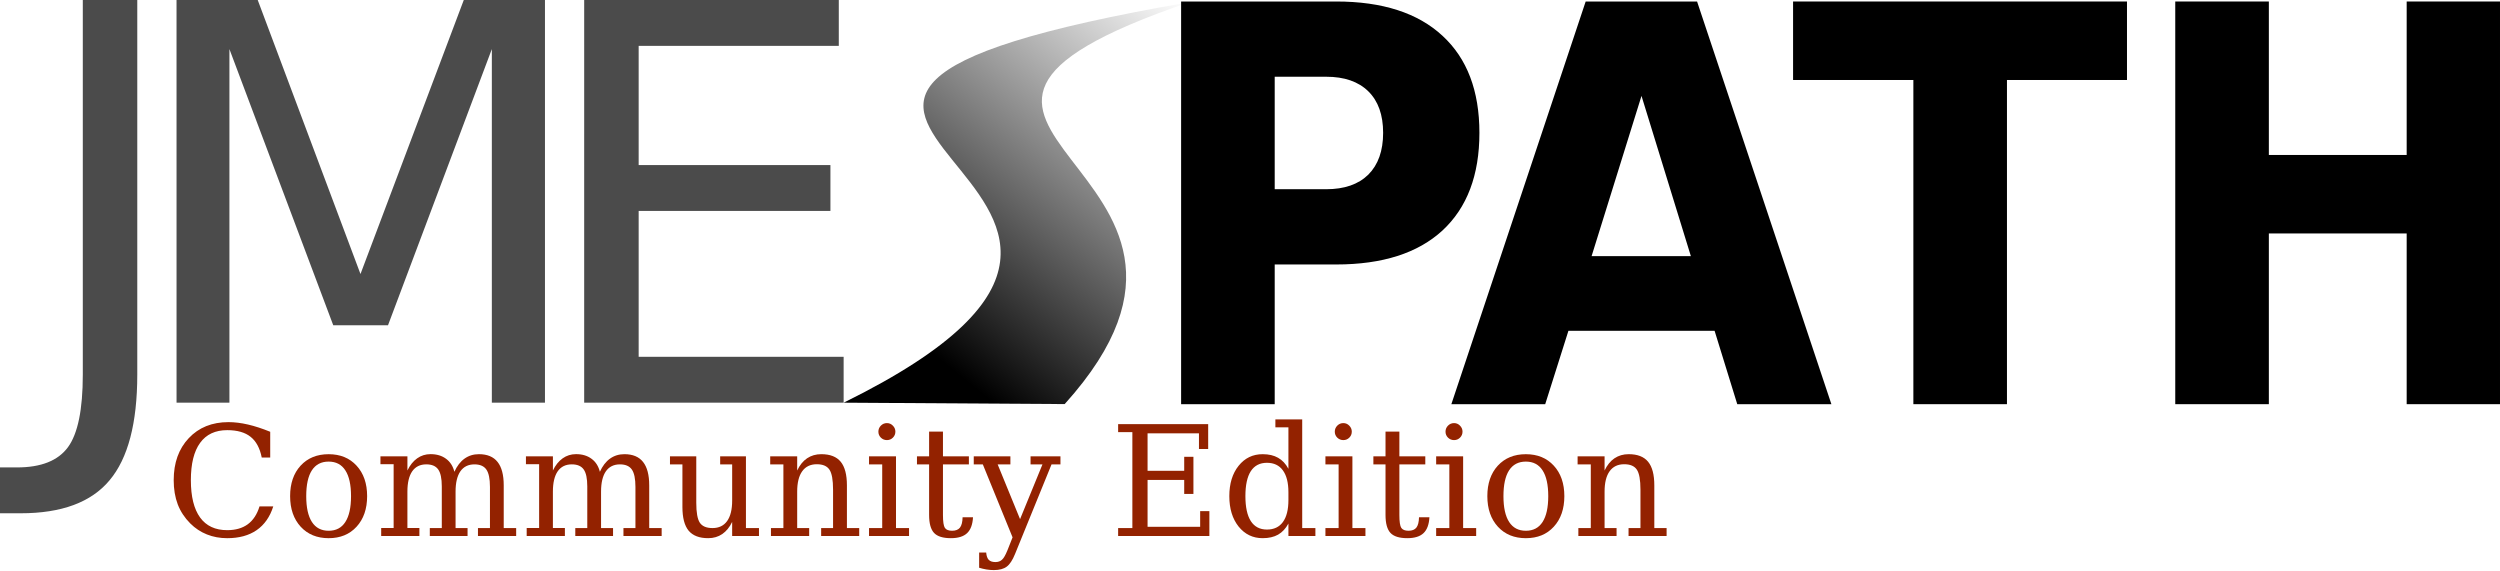
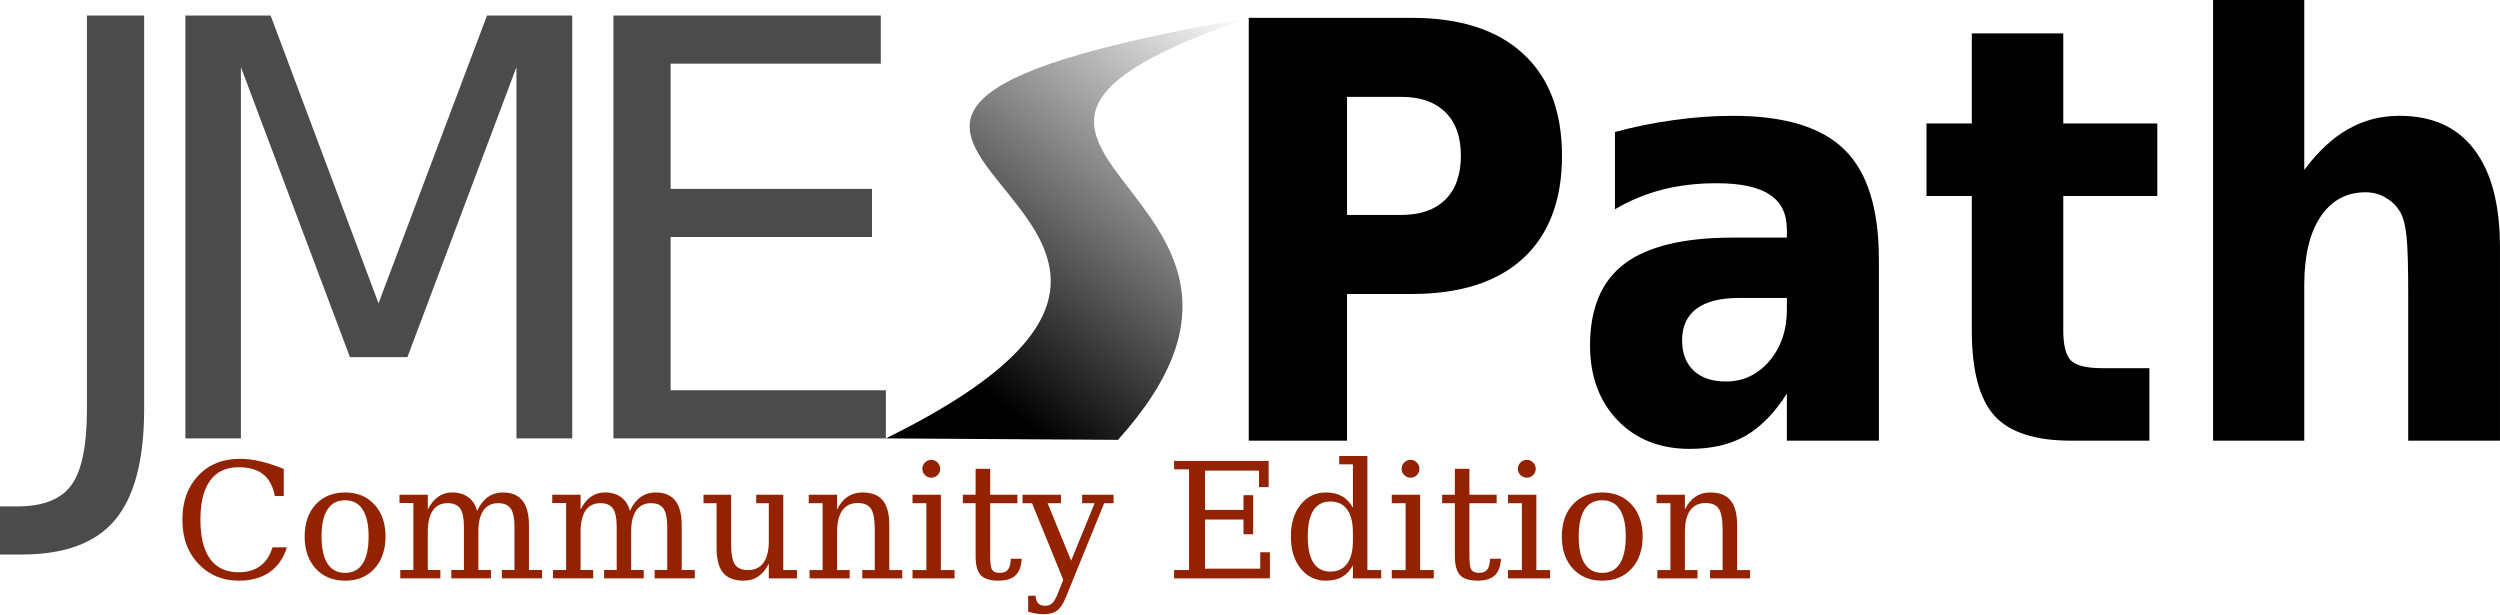
- <svg xmlns="http://www.w3.org/2000/svg" xmlns:xlink="http://www.w3.org/1999/xlink" width="57.48mm" height="13.107mm" viewBox="0 0 57.48 13.107" version="1.1" id="svg5">
+ <svg xmlns="http://www.w3.org/2000/svg" xmlns:xlink="http://www.w3.org/1999/xlink" width="54.74mm" height="13.448mm" viewBox="0 0 54.74 13.448" version="1.1" id="svg5">
  <defs id="defs2">
-     <rect x="103.734" y="-71.362" width="207.973" height="60.22" id="rect7265" />
-     <rect x="65.553" y="-101.036" width="244.788" height="73.445" id="rect1736" />
    <linearGradient id="linearGradient14217">
      <stop style="stop-color:#000000;stop-opacity:1;" offset="0" id="stop14213" />
      <stop style="stop-color:#000000;stop-opacity:0;" offset="1" id="stop14215" />
    </linearGradient>
    <rect x="133.912" y="233.429" width="572.691" height="270.643" id="rect2058" />
    <linearGradient xlink:href="#linearGradient14217" id="linearGradient14219" x1="244.555" y1="221.665" x2="280.44" y2="177.591" gradientUnits="userSpaceOnUse" gradientTransform="matrix(0.6645427,0,0,0.6645427,60.40691,124.2847)" />
  </defs>
-   <g id="layer1" transform="translate(-37.94859,-64.05867)">
+   <g id="layer1" transform="translate(-37.94859,-63.71817)">
    <g aria-label="JMEPath" transform="scale(0.2645833)" id="text2056" style="font-size:48px;line-height:1.25;font-family:Chandas;-inkscape-font-specification:'Chandas, Normal';letter-spacing:0px;word-spacing:0px;white-space:pre;shape-inside:url(#rect2058)">
-       <g aria-label="PATH" transform="translate(176.5513,334.5953)" id="text1734" style="shape-inside:url(#rect1736)">
-         <path d="m 69.514,-92.353 h 13.477 q 6.023,0 9.234,2.977 3.211,2.953 3.211,8.438 0,5.508 -3.211,8.484 -3.211,2.953 -9.234,2.953 h -5.344 v 12.141 h -8.133 z m 8.133,6.539 v 9.773 h 4.477 q 2.367,0 3.656,-1.266 1.289,-1.289 1.289,-3.633 0,-2.344 -1.289,-3.609 -1.289,-1.266 -3.656,-1.266 z" style="font-weight:bold;font-stretch:semi-condensed;font-family:'DejaVu Sans';-inkscape-font-specification:'DejaVu Sans Bold Semi-Condensed'" id="path5672" />
-         <path d="m 115.873,-63.736 h -12.703 l -2.016,6.375 h -8.156 l 11.672,-34.992 h 9.68 l 11.672,34.992 h -8.18 z m -10.688,-6.492 h 8.625 l -4.289,-13.922 z" style="font-weight:bold;font-stretch:semi-condensed;font-family:'DejaVu Sans';-inkscape-font-specification:'DejaVu Sans Bold Semi-Condensed'" id="path5674" />
-         <path d="m 122.693,-92.353 h 29.016 v 6.82 H 141.279 v 28.172 h -8.133 v -28.172 h -10.453 z" style="font-weight:bold;font-stretch:semi-condensed;font-family:'DejaVu Sans';-inkscape-font-specification:'DejaVu Sans Bold Semi-Condensed'" id="path5676" />
-         <path d="m 155.904,-92.353 h 8.133 v 13.336 h 11.977 v -13.336 h 8.109 v 34.992 h -8.109 v -14.836 h -11.977 v 14.836 h -8.133 z" style="font-weight:bold;font-stretch:semi-condensed;font-family:'DejaVu Sans';-inkscape-font-specification:'DejaVu Sans Bold Semi-Condensed'" id="path5678" />
-       </g>
      <g id="jme">
        <path d="m 150.623,242.112 h 4.734 v 32.555 q 0,6.328 -2.414,9.188 -2.391,2.859 -7.711,2.859 h -1.805 v -3.984 h 1.477 q 3.141,0 4.43,-1.758 1.289,-1.758 1.289,-6.305 z" style="font-family:'DejaVu Sans';-inkscape-font-specification:'DejaVu Sans';fill:#4b4b4b;fill-opacity:1" id="path10565" />
        <path d="m 158.768,242.112 h 7.055 l 8.93,23.812 8.977,-23.812 h 7.055 v 34.992 h -4.617 v -30.727 l -9.023,24 h -4.758 l -9.023,-24 v 30.727 h -4.594 z" style="font-family:'DejaVu Sans';-inkscape-font-specification:'DejaVu Sans';fill:#4b4b4b;fill-opacity:1" id="path10567" />
        <path d="m 194.193,242.112 h 22.125 v 3.984 h -17.391 v 10.359 h 16.664 v 3.984 h -16.664 v 12.68 h 17.812 v 3.984 h -22.547 z" style="font-family:'DejaVu Sans';-inkscape-font-specification:'DejaVu Sans';fill:#4b4b4b;fill-opacity:1" id="path10569" />
+       </g>
+       <g id="path" transform="translate(-15.00018,0.18964)">
+         <path d="m 261.771,242.112 h 13.477 q 6.023,0 9.234,2.977 3.211,2.953 3.211,8.438 0,5.508 -3.211,8.484 -3.211,2.953 -9.234,2.953 h -5.344 v 12.141 h -8.133 z m 8.133,6.539 v 9.773 h 4.477 q 2.367,0 3.656,-1.266 1.289,-1.289 1.289,-3.633 0,-2.344 -1.289,-3.609 -1.289,-1.266 -3.656,-1.266 z" style="font-weight:bold;font-stretch:semi-condensed;font-family:'DejaVu Sans';-inkscape-font-specification:'DejaVu Sans Bold Semi-Condensed'" id="path10571" />
+         <path d="m 302.389,265.291 q -2.367,0 -3.562,0.891 -1.195,0.891 -1.195,2.625 0,1.594 0.961,2.508 0.961,0.891 2.672,0.891 2.133,0 3.586,-1.688 1.453,-1.711 1.453,-4.266 v -0.961 z m 11.531,-3.164 v 14.977 h -7.617 v -3.891 q -1.523,2.391 -3.422,3.492 -1.898,1.078 -4.617,1.078 -3.68,0 -5.977,-2.367 -2.273,-2.391 -2.273,-6.188 0,-4.617 2.859,-6.773 2.859,-2.156 8.977,-2.156 h 4.453 v -0.656 q 0,-1.992 -1.43,-2.906 -1.406,-0.938 -4.383,-0.938 -2.438,0 -4.523,0.539 -2.086,0.539 -3.891,1.617 v -6.398 q 2.438,-0.656 4.875,-0.984 2.461,-0.352 4.898,-0.352 6.398,0 9.234,2.812 2.836,2.789 2.836,9.094 z" style="font-weight:bold;font-stretch:semi-condensed;font-family:'DejaVu Sans';-inkscape-font-specification:'DejaVu Sans Bold Semi-Condensed'" id="path10573" />
+         <path d="m 329.178,243.401 v 7.453 h 7.781 v 6 h -7.781 v 11.133 q 0,1.828 0.633,2.484 0.656,0.633 2.602,0.633 h 3.891 v 6 h -6.469 q -4.477,0 -6.352,-2.062 -1.875,-2.086 -1.875,-7.055 V 256.854 h -3.75 v -6 h 3.75 v -7.453 z" style="font-weight:bold;font-stretch:semi-condensed;font-family:'DejaVu Sans';-inkscape-font-specification:'DejaVu Sans Bold Semi-Condensed'" id="path10575" />
+         <path d="m 365.318,261.119 v 15.984 h -7.594 v -2.602 -9.586 q 0,-3.445 -0.141,-4.734 -0.141,-1.289 -0.469,-1.898 -0.445,-0.82 -1.219,-1.266 -0.75,-0.469 -1.711,-0.469 -2.367,0 -3.727,2.039 -1.336,2.016 -1.336,5.602 v 12.914 h -7.547 v -36.469 h 7.547 v 14.062 q 1.711,-2.297 3.633,-3.375 1.922,-1.102 4.242,-1.102 4.078,0 6.188,2.789 2.133,2.789 2.133,8.109 z" style="font-weight:bold;font-stretch:semi-condensed;font-family:'DejaVu Sans';-inkscape-font-specification:'DejaVu Sans Bold Semi-Condensed'" id="path10577" />
      </g>
      <path style="fill:url(#linearGradient14219);fill-opacity:1;stroke:none;stroke-width:0.665px;stroke-linecap:butt;stroke-linejoin:miter;stroke-opacity:1" d="m 246.771,242.301 c -53.996,9.348 9.066,15.558 -30.031,34.803 l 19.208,0.122 c 18.911,-20.968 -21.005,-24.044 10.823,-34.925 z" id="s" />
      <g aria-label="Community Edition" id="subheading" style="font-size:13.333px;fill:#000000;fill-opacity:1">
        <path d="m 167.174,286.118 q -0.43,1.361 -1.445,2.064 -1.009,0.697 -2.559,0.697 -0.951,0 -1.764,-0.326 -0.814,-0.326 -1.445,-0.957 -0.729,-0.729 -1.087,-1.654 -0.352,-0.931 -0.352,-2.103 0,-2.266 1.309,-3.652 1.309,-1.393 3.451,-1.393 0.794,0 1.693,0.208 0.898,0.208 1.934,0.631 v 2.24 h -0.736 q -0.241,-1.224 -0.97,-1.803 -0.723,-0.579 -2.031,-0.579 -1.556,0 -2.357,1.107 -0.801,1.1 -0.801,3.242 0,2.135 0.801,3.242 0.801,1.1 2.357,1.1 1.087,0 1.79,-0.514 0.703,-0.521 1.016,-1.549 z" style="font-family:'DejaVu Serif';-inkscape-font-specification:'DejaVu Serif';fill:#932200;fill-opacity:1;stroke:none;stroke-opacity:1" id="path31224" />
        <path d="m 171.985,288.234 q 0.964,0 1.452,-0.762 0.495,-0.762 0.495,-2.246 0,-1.484 -0.495,-2.24 -0.488,-0.762 -1.452,-0.762 -0.964,0 -1.458,0.762 -0.488,0.755 -0.488,2.24 0,1.484 0.495,2.246 0.495,0.762 1.452,0.762 z m 0,0.645 q -1.51,0 -2.428,-0.996 -0.918,-1.003 -0.918,-2.656 0,-1.654 0.911,-2.65 0.918,-0.996 2.435,-0.996 1.517,0 2.428,0.996 0.918,0.996 0.918,2.65 0,1.654 -0.918,2.656 -0.911,0.996 -2.428,0.996 z" style="font-family:'DejaVu Serif';-inkscape-font-specification:'DejaVu Serif';fill:#932200;fill-opacity:1;stroke:none;stroke-opacity:1" id="path31226" />
        <path d="m 182.91,283.116 q 0.345,-0.762 0.879,-1.146 0.54,-0.391 1.257,-0.391 1.087,0 1.621,0.677 0.534,0.671 0.534,2.031 v 3.711 h 1.081 v 0.69 h -3.32 v -0.69 h 1.042 v -3.574 q 0,-1.061 -0.312,-1.51 -0.312,-0.449 -1.035,-0.449 -0.801,0 -1.224,0.605 -0.417,0.605 -0.417,1.764 v 3.164 h 1.042 v 0.69 h -3.281 v -0.69 h 1.042 v -3.62 q 0,-1.035 -0.312,-1.471 -0.312,-0.443 -1.035,-0.443 -0.801,0 -1.224,0.605 -0.417,0.605 -0.417,1.764 v 3.164 h 1.042 v 0.69 h -3.32 v -0.69 h 1.081 v -5.547 h -1.146 v -0.684 h 2.344 v 1.23 q 0.332,-0.69 0.846,-1.055 0.514,-0.365 1.165,-0.365 0.807,0 1.348,0.404 0.54,0.397 0.723,1.133 z" style="font-family:'DejaVu Serif';-inkscape-font-specification:'DejaVu Serif';fill:#932200;fill-opacity:1;stroke:none;stroke-opacity:1" id="path31228" />
        <path d="m 195.553,283.116 q 0.345,-0.762 0.879,-1.146 0.54,-0.391 1.257,-0.391 1.087,0 1.621,0.677 0.534,0.671 0.534,2.031 v 3.711 h 1.081 v 0.69 h -3.32 v -0.69 h 1.042 v -3.574 q 0,-1.061 -0.312,-1.51 -0.312,-0.449 -1.035,-0.449 -0.801,0 -1.224,0.605 -0.417,0.605 -0.417,1.764 v 3.164 h 1.042 v 0.69 h -3.281 v -0.69 h 1.042 v -3.62 q 0,-1.035 -0.312,-1.471 -0.312,-0.443 -1.035,-0.443 -0.801,0 -1.224,0.605 -0.417,0.605 -0.417,1.764 v 3.164 h 1.042 v 0.69 h -3.32 v -0.69 h 1.081 v -5.547 h -1.146 v -0.684 h 2.344 v 1.23 q 0.332,-0.69 0.846,-1.055 0.514,-0.365 1.165,-0.365 0.807,0 1.348,0.404 0.54,0.397 0.723,1.133 z" style="font-family:'DejaVu Serif';-inkscape-font-specification:'DejaVu Serif';fill:#932200;fill-opacity:1;stroke:none;stroke-opacity:1" id="path31230" />
        <path d="m 206.009,281.769 h 2.24 v 6.23 h 1.133 v 0.69 h -2.331 v -1.224 q -0.332,0.69 -0.859,1.055 -0.527,0.358 -1.224,0.358 -1.152,0 -1.699,-0.651 -0.54,-0.658 -0.54,-2.057 v -3.704 h -1.081 v -0.697 h 2.285 v 4.03 q 0,1.263 0.306,1.732 0.312,0.469 1.107,0.469 0.833,0 1.27,-0.612 0.436,-0.612 0.436,-1.777 v -3.145 h -1.042 z" style="font-family:'DejaVu Serif';-inkscape-font-specification:'DejaVu Serif';fill:#932200;fill-opacity:1;stroke:none;stroke-opacity:1" id="path31232" />
        <path d="m 210.423,288.689 v -0.69 h 1.081 v -5.534 h -1.146 v -0.697 h 2.344 v 1.23 q 0.332,-0.703 0.859,-1.061 0.534,-0.358 1.237,-0.358 1.146,0 1.686,0.658 0.54,0.658 0.54,2.051 v 3.711 h 1.068 v 0.69 h -3.307 v -0.69 h 1.035 v -3.333 q 0,-1.27 -0.312,-1.738 -0.312,-0.475 -1.1,-0.475 -0.833,0 -1.27,0.612 -0.436,0.605 -0.436,1.771 v 3.164 h 1.042 v 0.69 z" style="font-family:'DejaVu Serif';-inkscape-font-specification:'DejaVu Serif';fill:#932200;fill-opacity:1;stroke:none;stroke-opacity:1" id="path31234" />
        <path d="m 219.759,279.62 q 0,-0.299 0.215,-0.521 0.221,-0.221 0.527,-0.221 0.299,0 0.514,0.221 0.221,0.221 0.221,0.521 0,0.306 -0.215,0.521 -0.215,0.215 -0.521,0.215 -0.306,0 -0.527,-0.215 -0.215,-0.215 -0.215,-0.521 z m 1.53,8.379 h 1.133 v 0.69 h -3.477 v -0.69 h 1.146 v -5.534 h -1.146 v -0.697 h 2.344 z" style="font-family:'DejaVu Serif';-inkscape-font-specification:'DejaVu Serif';fill:#932200;fill-opacity:1;stroke:none;stroke-opacity:1" id="path31236" />
        <path d="m 224.166,282.465 h -1.055 v -0.697 h 1.055 v -2.148 h 1.204 v 2.148 h 2.253 v 0.697 h -2.253 v 4.395 q 0,0.879 0.169,1.126 0.169,0.247 0.625,0.247 0.469,0 0.684,-0.273 0.215,-0.28 0.228,-0.898 h 0.905 q -0.052,0.944 -0.514,1.38 -0.462,0.436 -1.406,0.436 -1.035,0 -1.465,-0.456 -0.43,-0.462 -0.43,-1.562 z" style="font-family:'DejaVu Serif';-inkscape-font-specification:'DejaVu Serif';fill:#932200;fill-opacity:1;stroke:none;stroke-opacity:1" id="path31238" />
        <path d="m 230.963,289.959 0.456,-1.152 -2.585,-6.341 h -0.788 v -0.697 h 3.184 v 0.697 h -1.107 l 1.947,4.759 1.947,-4.759 h -1.035 v -0.697 h 2.598 v 0.697 h -0.775 l -3.171,7.786 q -0.326,0.807 -0.723,1.1 -0.397,0.299 -1.12,0.299 -0.306,0 -0.632,-0.052 -0.319,-0.052 -0.645,-0.15 v -1.322 h 0.612 q 0.039,0.443 0.221,0.632 0.189,0.195 0.579,0.195 0.358,0 0.573,-0.202 0.221,-0.195 0.462,-0.794 z" style="font-family:'DejaVu Serif';-inkscape-font-specification:'DejaVu Serif';fill:#932200;fill-opacity:1;stroke:none;stroke-opacity:1" id="path31240" />
        <path d="m 240.592,288.689 v -0.69 h 1.237 v -8.333 h -1.237 v -0.697 h 7.825 v 2.161 h -0.801 v -1.361 h -4.466 v 3.255 h 3.184 v -1.217 h 0.801 v 3.229 h -0.801 v -1.217 h -3.184 v 4.069 h 4.57 v -1.361 h 0.801 v 2.161 z" style="font-family:'DejaVu Serif';-inkscape-font-specification:'DejaVu Serif';fill:#932200;fill-opacity:1;stroke:none;stroke-opacity:1" id="path31242" />
        <path d="m 256.588,287.999 h 1.146 v 0.69 h -2.344 v -1.081 q -0.352,0.651 -0.898,0.964 -0.54,0.306 -1.341,0.306 -1.276,0 -2.09,-1.009 -0.807,-1.016 -0.807,-2.643 0,-1.628 0.807,-2.637 0.807,-1.009 2.09,-1.009 0.801,0 1.341,0.312 0.547,0.306 0.898,0.957 v -3.6 h -1.133 v -0.69 h 2.331 z m -1.198,-2.428 v -0.684 q 0,-1.243 -0.482,-1.901 -0.475,-0.658 -1.387,-0.658 -0.924,0 -1.4,0.729 -0.469,0.729 -0.469,2.168 0,1.432 0.469,2.168 0.475,0.736 1.4,0.736 0.911,0 1.387,-0.651 0.482,-0.658 0.482,-1.908 z" style="font-family:'DejaVu Serif';-inkscape-font-specification:'DejaVu Serif';fill:#932200;fill-opacity:1;stroke:none;stroke-opacity:1" id="path31244" />
        <path d="m 259.42,279.62 q 0,-0.299 0.215,-0.521 0.221,-0.221 0.527,-0.221 0.299,0 0.514,0.221 0.221,0.221 0.221,0.521 0,0.306 -0.215,0.521 -0.215,0.215 -0.521,0.215 -0.306,0 -0.527,-0.215 -0.215,-0.215 -0.215,-0.521 z m 1.53,8.379 h 1.133 v 0.69 h -3.477 v -0.69 h 1.146 v -5.534 h -1.146 v -0.697 h 2.344 z" style="font-family:'DejaVu Serif';-inkscape-font-specification:'DejaVu Serif';fill:#932200;fill-opacity:1;stroke:none;stroke-opacity:1" id="path31246" />
        <path d="m 263.828,282.465 h -1.055 v -0.697 h 1.055 v -2.148 h 1.204 v 2.148 h 2.253 v 0.697 h -2.253 v 4.395 q 0,0.879 0.169,1.126 0.169,0.247 0.625,0.247 0.469,0 0.684,-0.273 0.215,-0.28 0.228,-0.898 h 0.905 q -0.052,0.944 -0.514,1.38 -0.462,0.436 -1.406,0.436 -1.035,0 -1.465,-0.456 -0.43,-0.462 -0.43,-1.562 z" style="font-family:'DejaVu Serif';-inkscape-font-specification:'DejaVu Serif';fill:#932200;fill-opacity:1;stroke:none;stroke-opacity:1" id="path31248" />
        <path d="m 269.042,279.62 q 0,-0.299 0.215,-0.521 0.221,-0.221 0.527,-0.221 0.299,0 0.514,0.221 0.221,0.221 0.221,0.521 0,0.306 -0.215,0.521 -0.215,0.215 -0.521,0.215 -0.306,0 -0.527,-0.215 -0.215,-0.215 -0.215,-0.521 z m 1.53,8.379 h 1.133 v 0.69 h -3.477 v -0.69 h 1.146 v -5.534 h -1.146 v -0.697 h 2.344 z" style="font-family:'DejaVu Serif';-inkscape-font-specification:'DejaVu Serif';fill:#932200;fill-opacity:1;stroke:none;stroke-opacity:1" id="path31250" />
        <path d="m 276.022,288.234 q 0.964,0 1.452,-0.762 0.495,-0.762 0.495,-2.246 0,-1.484 -0.495,-2.24 -0.488,-0.762 -1.452,-0.762 -0.964,0 -1.458,0.762 -0.488,0.755 -0.488,2.24 0,1.484 0.495,2.246 0.495,0.762 1.452,0.762 z m 0,0.645 q -1.51,0 -2.428,-0.996 -0.918,-1.003 -0.918,-2.656 0,-1.654 0.911,-2.65 0.918,-0.996 2.435,-0.996 1.517,0 2.428,0.996 0.918,0.996 0.918,2.65 0,1.654 -0.918,2.656 -0.911,0.996 -2.428,0.996 z" style="font-family:'DejaVu Serif';-inkscape-font-specification:'DejaVu Serif';fill:#932200;fill-opacity:1;stroke:none;stroke-opacity:1" id="path31252" />
        <path d="m 280.585,288.689 v -0.69 h 1.081 v -5.534 h -1.146 v -0.697 h 2.344 v 1.23 q 0.332,-0.703 0.859,-1.061 0.534,-0.358 1.237,-0.358 1.146,0 1.686,0.658 0.54,0.658 0.54,2.051 v 3.711 h 1.068 v 0.69 h -3.307 v -0.69 h 1.035 v -3.333 q 0,-1.27 -0.312,-1.738 -0.312,-0.475 -1.1,-0.475 -0.833,0 -1.27,0.612 -0.436,0.605 -0.436,1.771 v 3.164 h 1.042 v 0.69 z" style="font-family:'DejaVu Serif';-inkscape-font-specification:'DejaVu Serif';fill:#932200;fill-opacity:1;stroke:none;stroke-opacity:1" id="path31254" />
      </g>
    </g>
  </g>
</svg>
